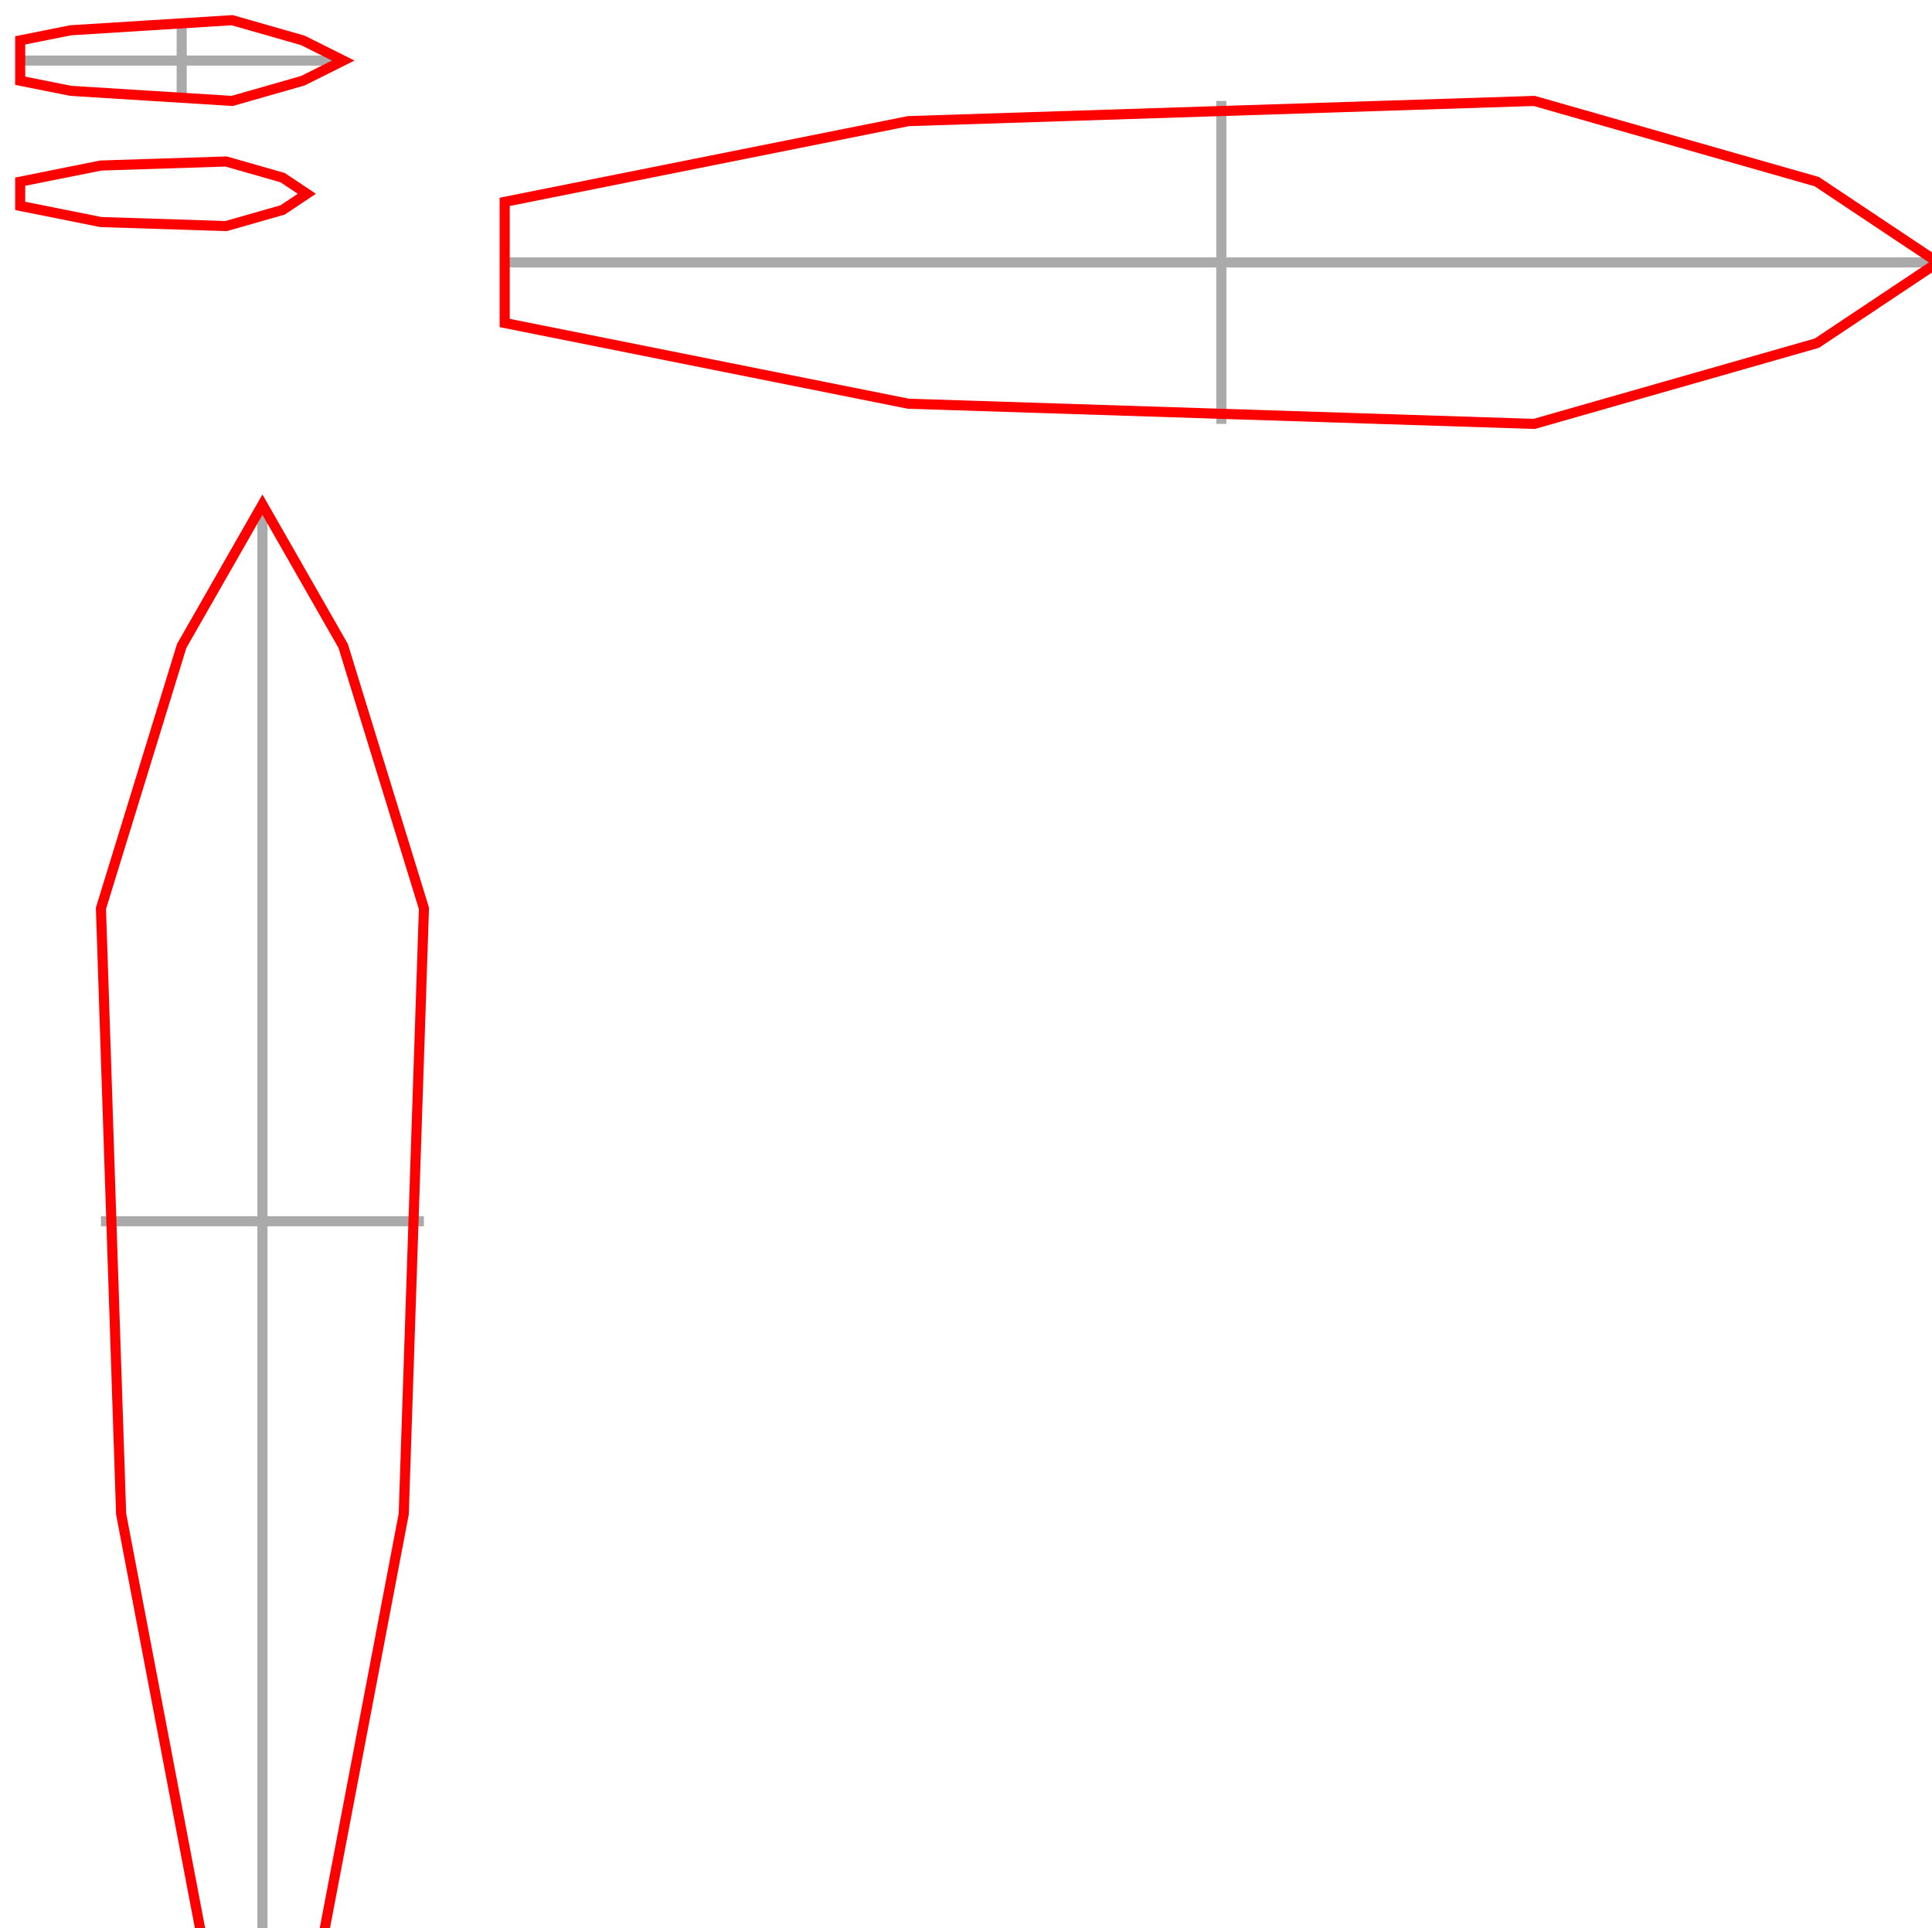
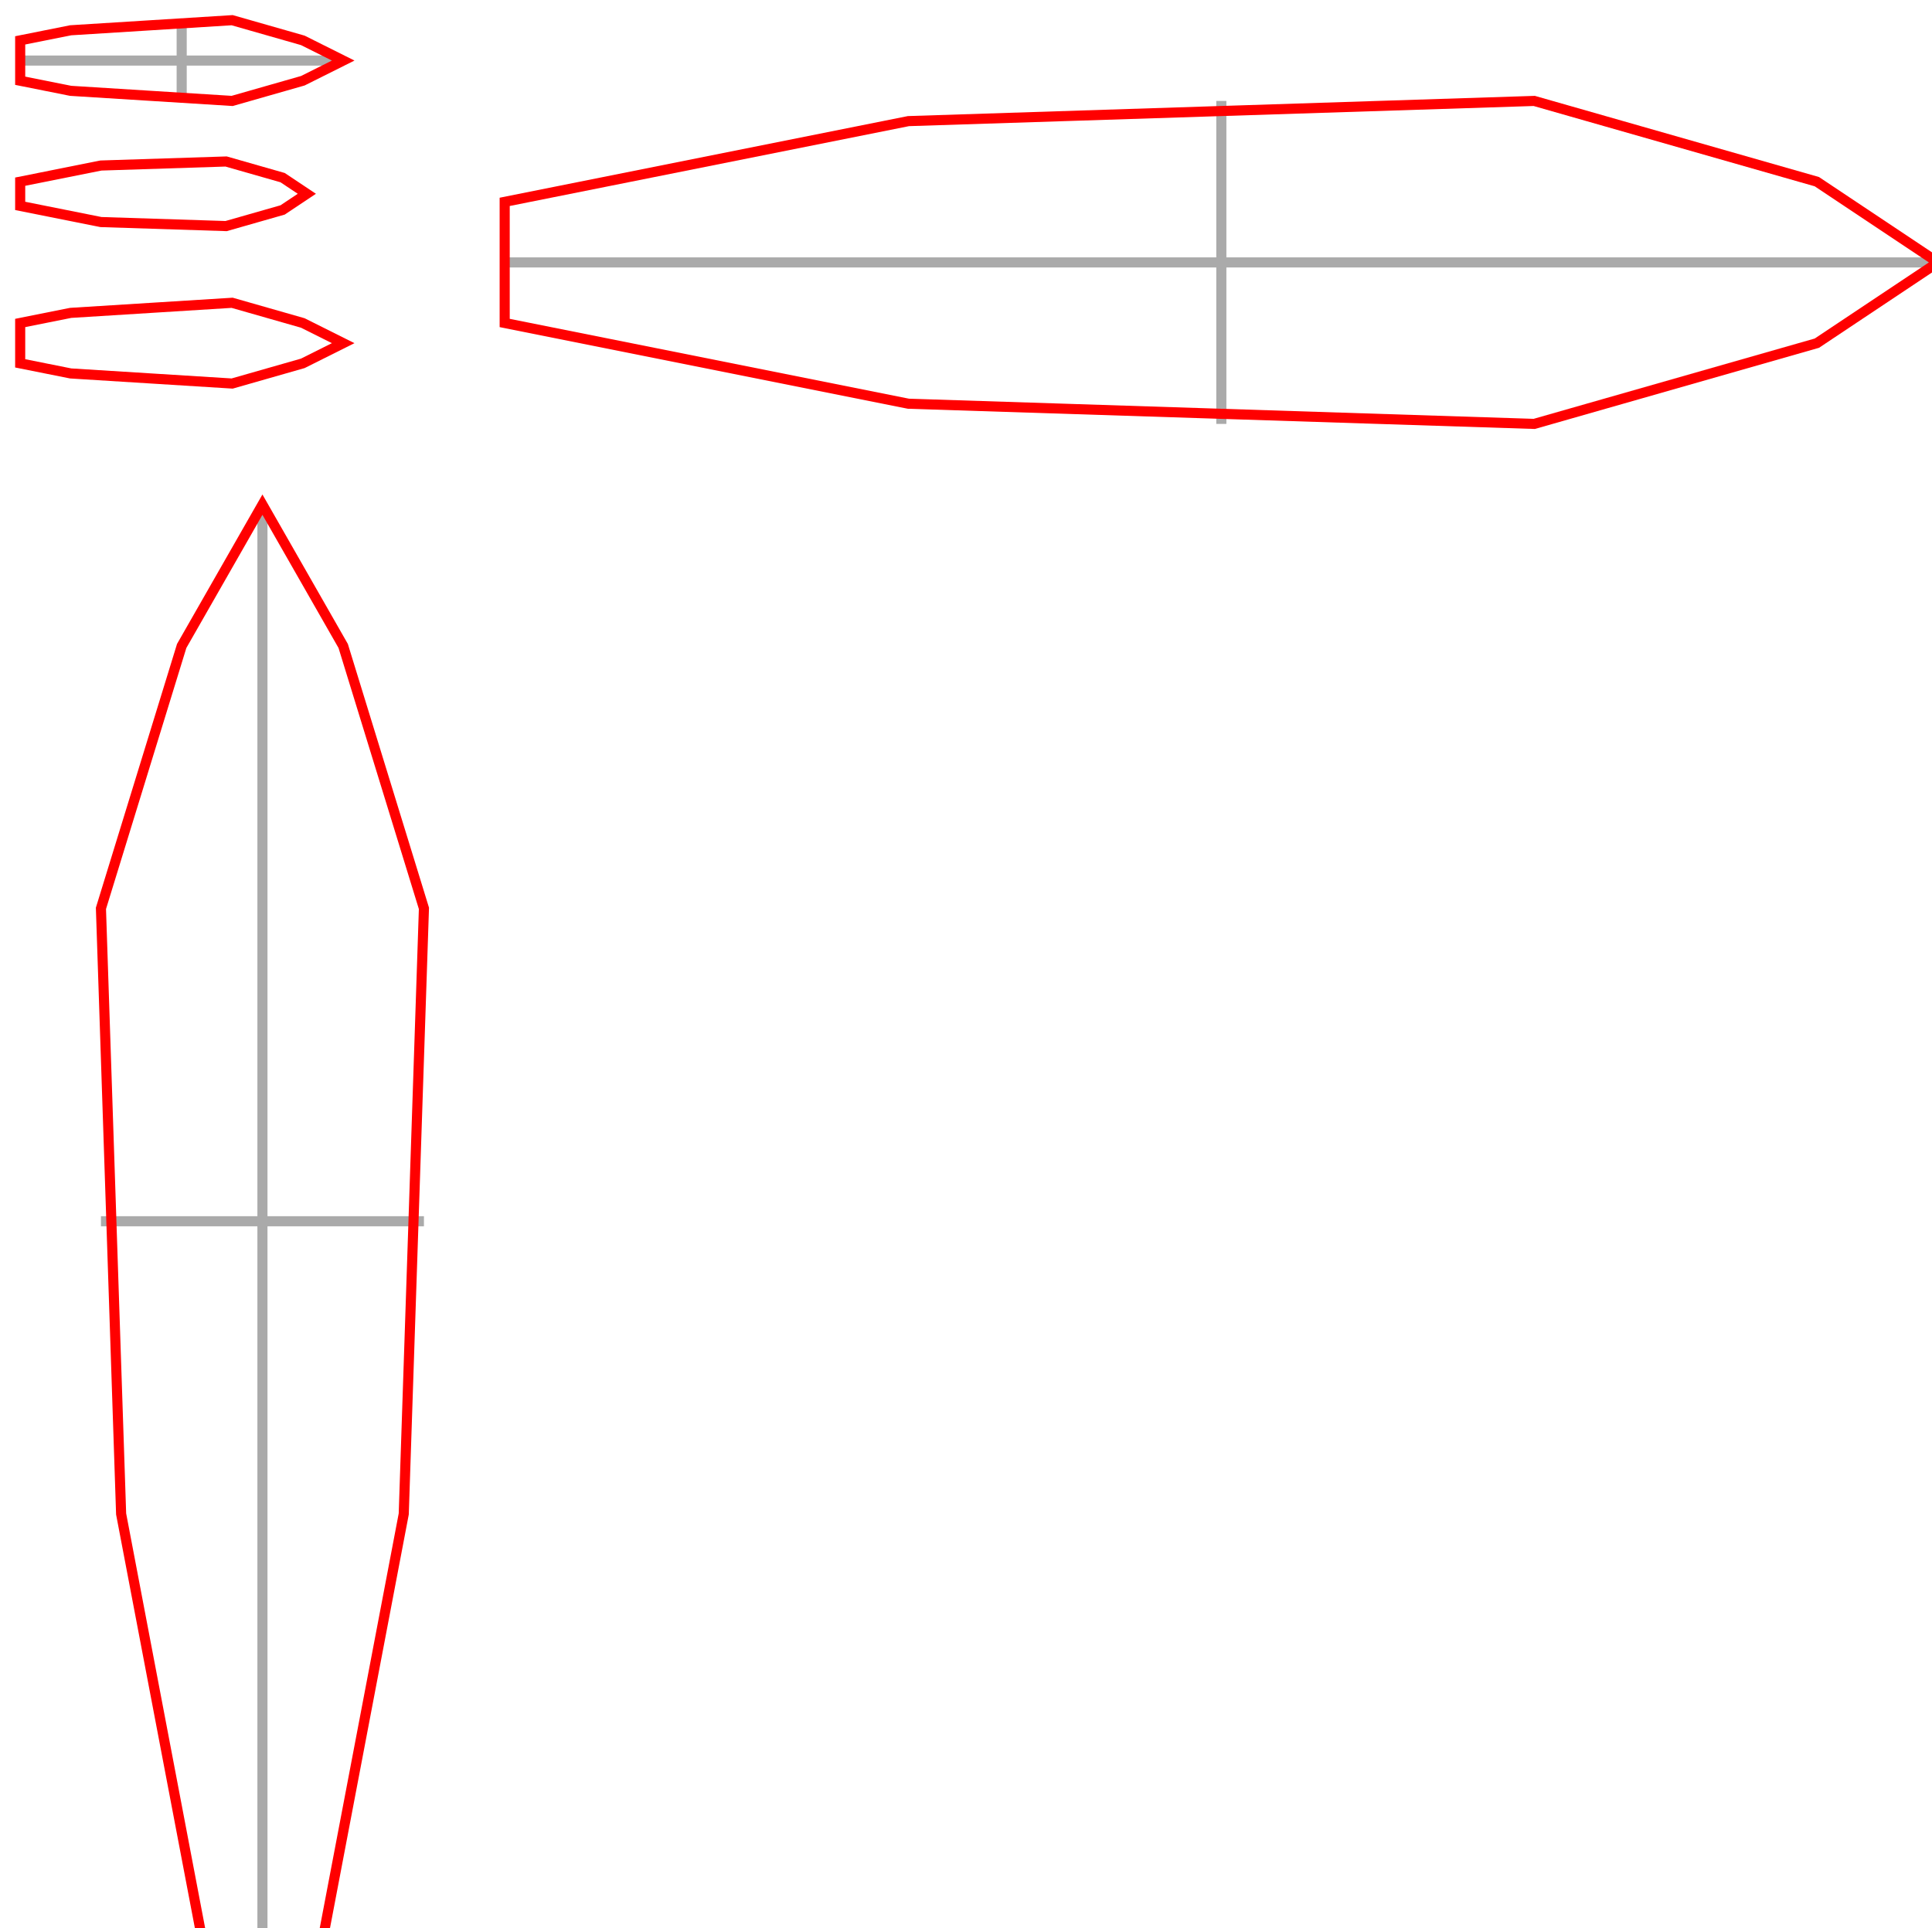
<svg xmlns="http://www.w3.org/2000/svg">
  <style>
-         path {
+         path,
+         polygon {
            stroke: red;
            fill: none;
        }
        .guide {
            display2: none;
            stroke: #aaa;
        }
    </style>
  <path class="guide" transform="translate(10, 50)" d="         M16 0          L16 142      " />
  <path class="guide" transform="translate(10, 50)" d="         M0 71          L32 71      " />
  <path id="b" transform="translate(10, 50)" d="         M16 0          L8 14          L0 40         L2 100          L10 142                   L22 142                  L30 100         L32 40         L24 14                  Z     " />
  <path class="guide" transform="translate(50, 10)" d="         M71 0          L71 32      " />
  <path class="guide" transform="translate(50, 10)" d="         M0 16          L142 16      " />
  <path id="b" transform="translate(50, 10)" d="         M142 16          L130 8          L102 0         L40 2          L0 10                   L0 22                  L40 30         L102 32         L130 24                  Z     " />
  <path id="b" transform="translate(2, 16)" d="         M28.4 3.2          L26 1.6          L20.4 0         L8 0.4          L0 2                   L0 4.4                  L8 6         L20.4 6.4         L26 4.8                  Z     " />
  <path class="guide" transform="translate(2, 2)" d="         M16 0          L16 8      " />
  <path class="guide" transform="translate(2, 2)" d="         M0 4          L32 4      " />
  <path id="b" transform="translate(2, 2)" d="         M32 4          L28 2          L21 0         L5 1          L0 2                   L0 6                  L5 7         L21 8         L28 6                  Z     " />
+   <polygon id="p" transform="translate(2, 30)" points="         32 4          28 2          21 0         5 1          0 2                   0 6                  5 7         21 8         28 6     " />
</svg>
